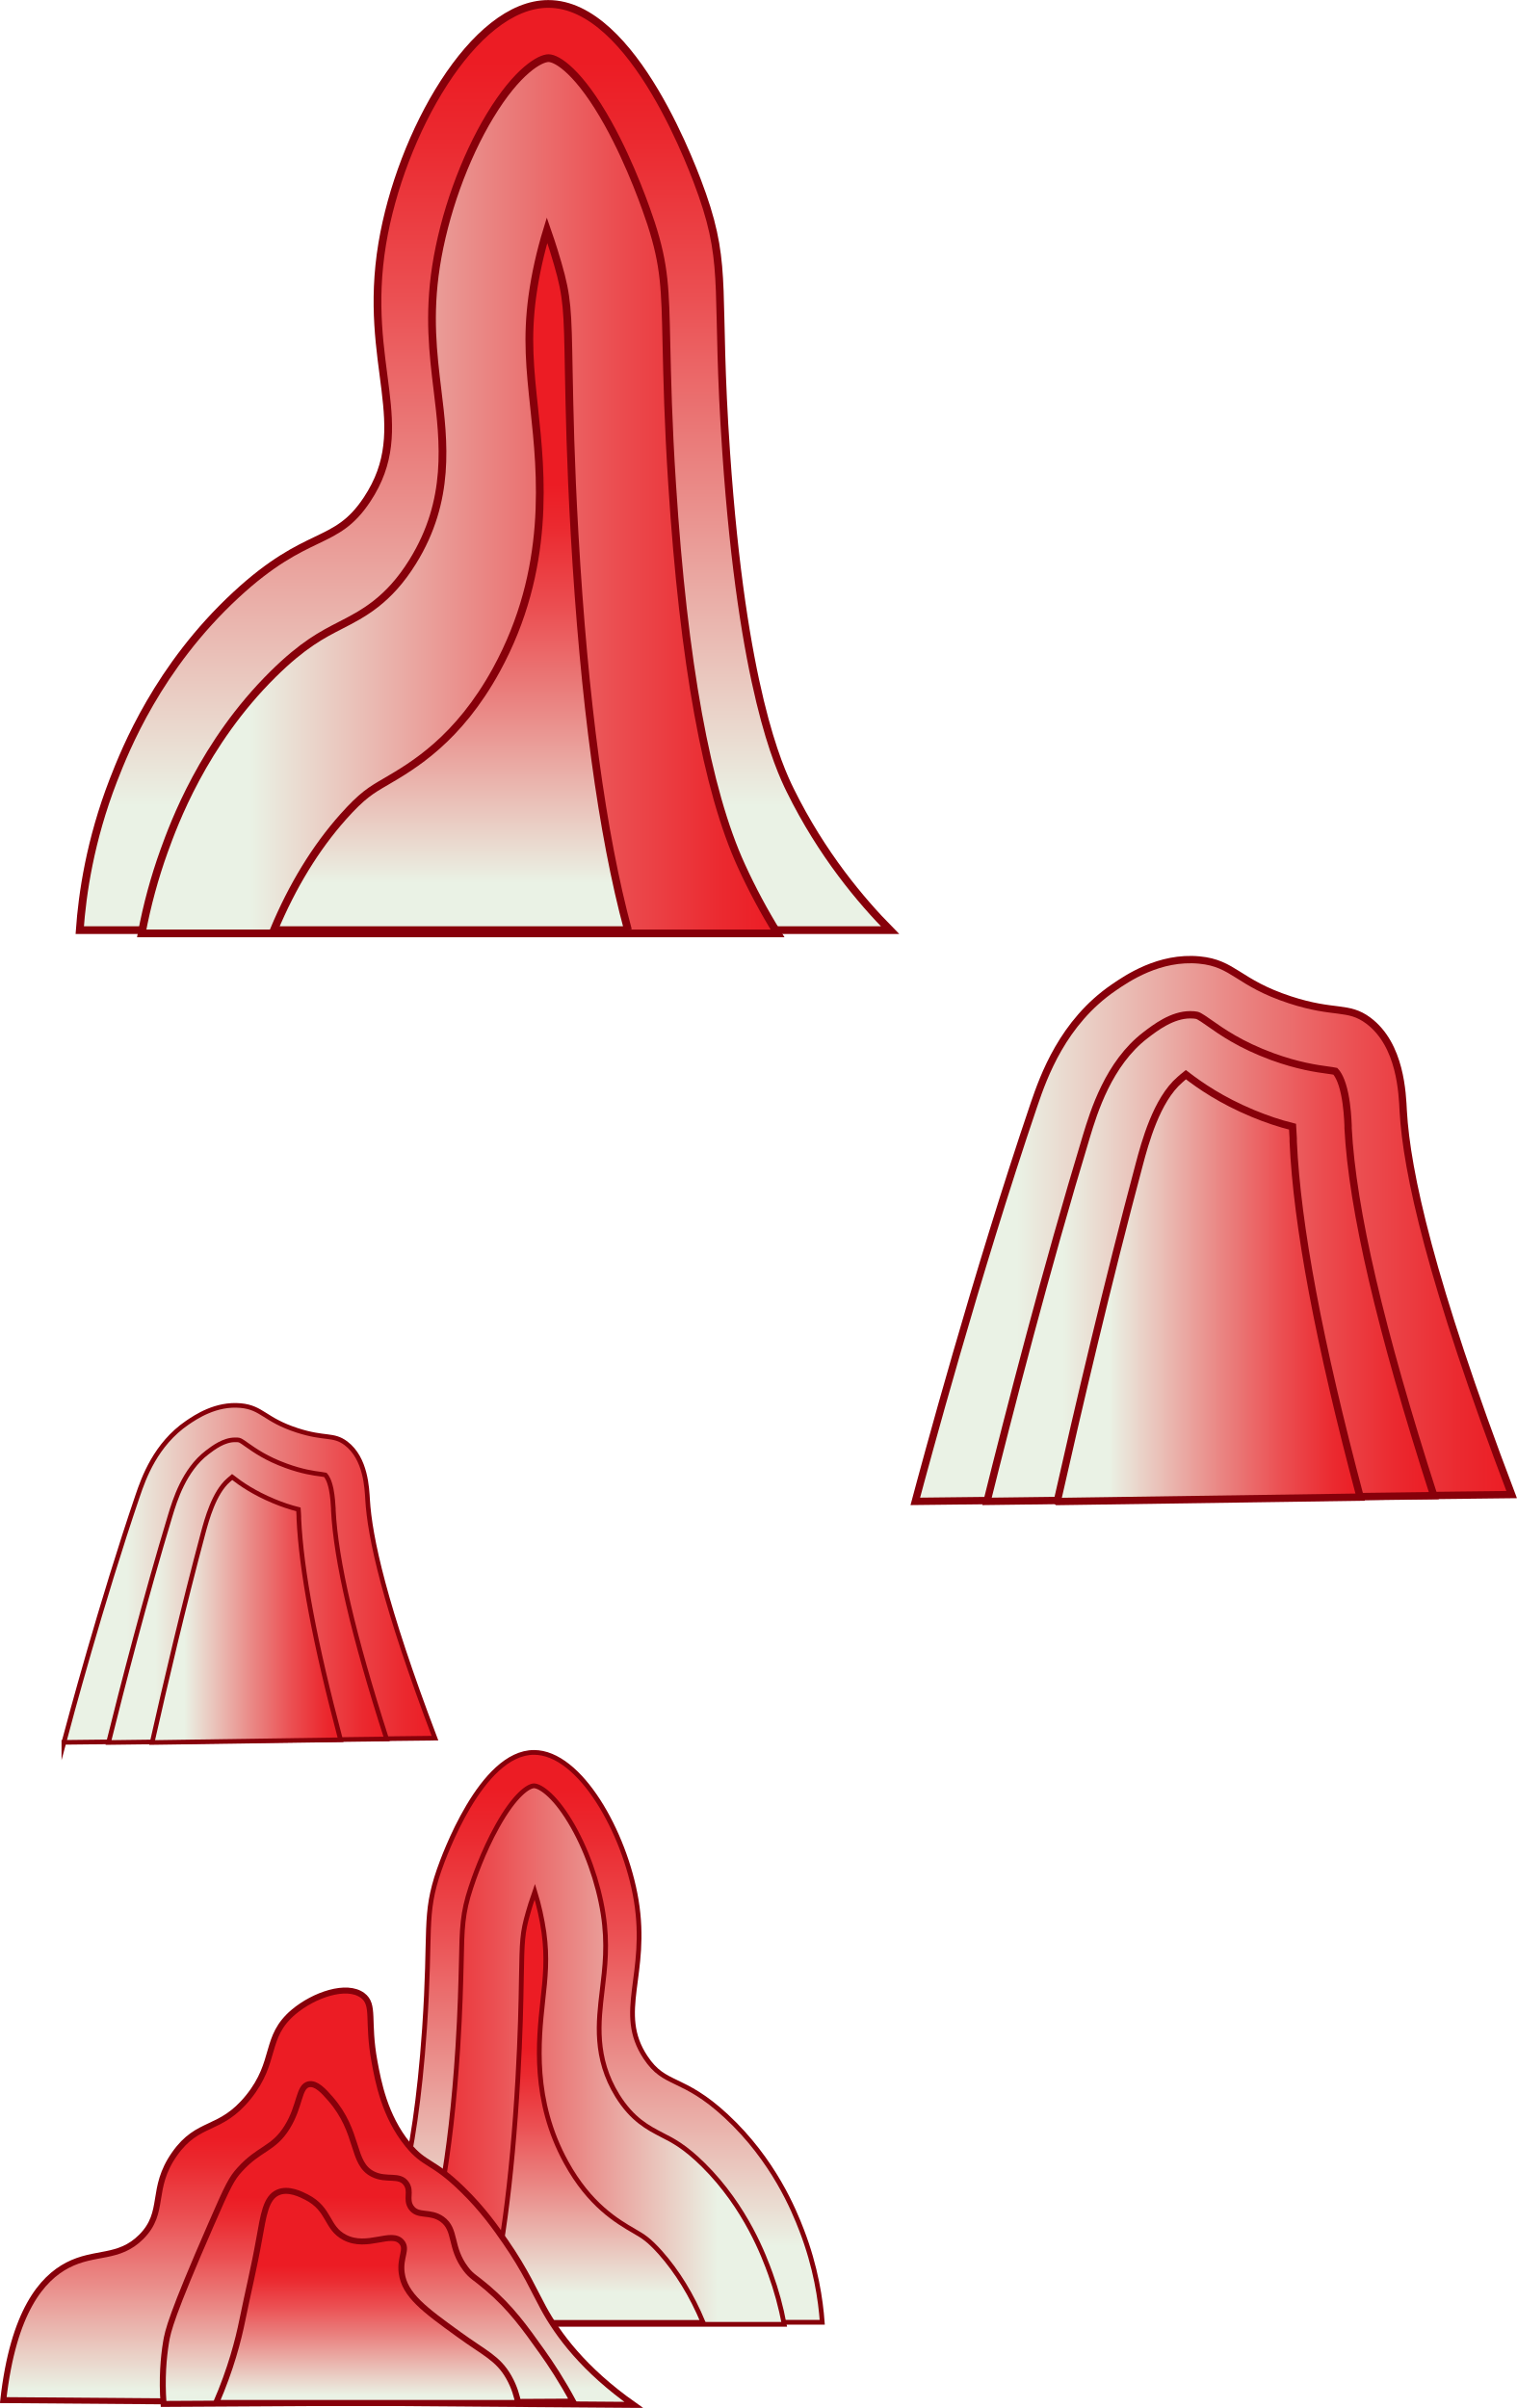
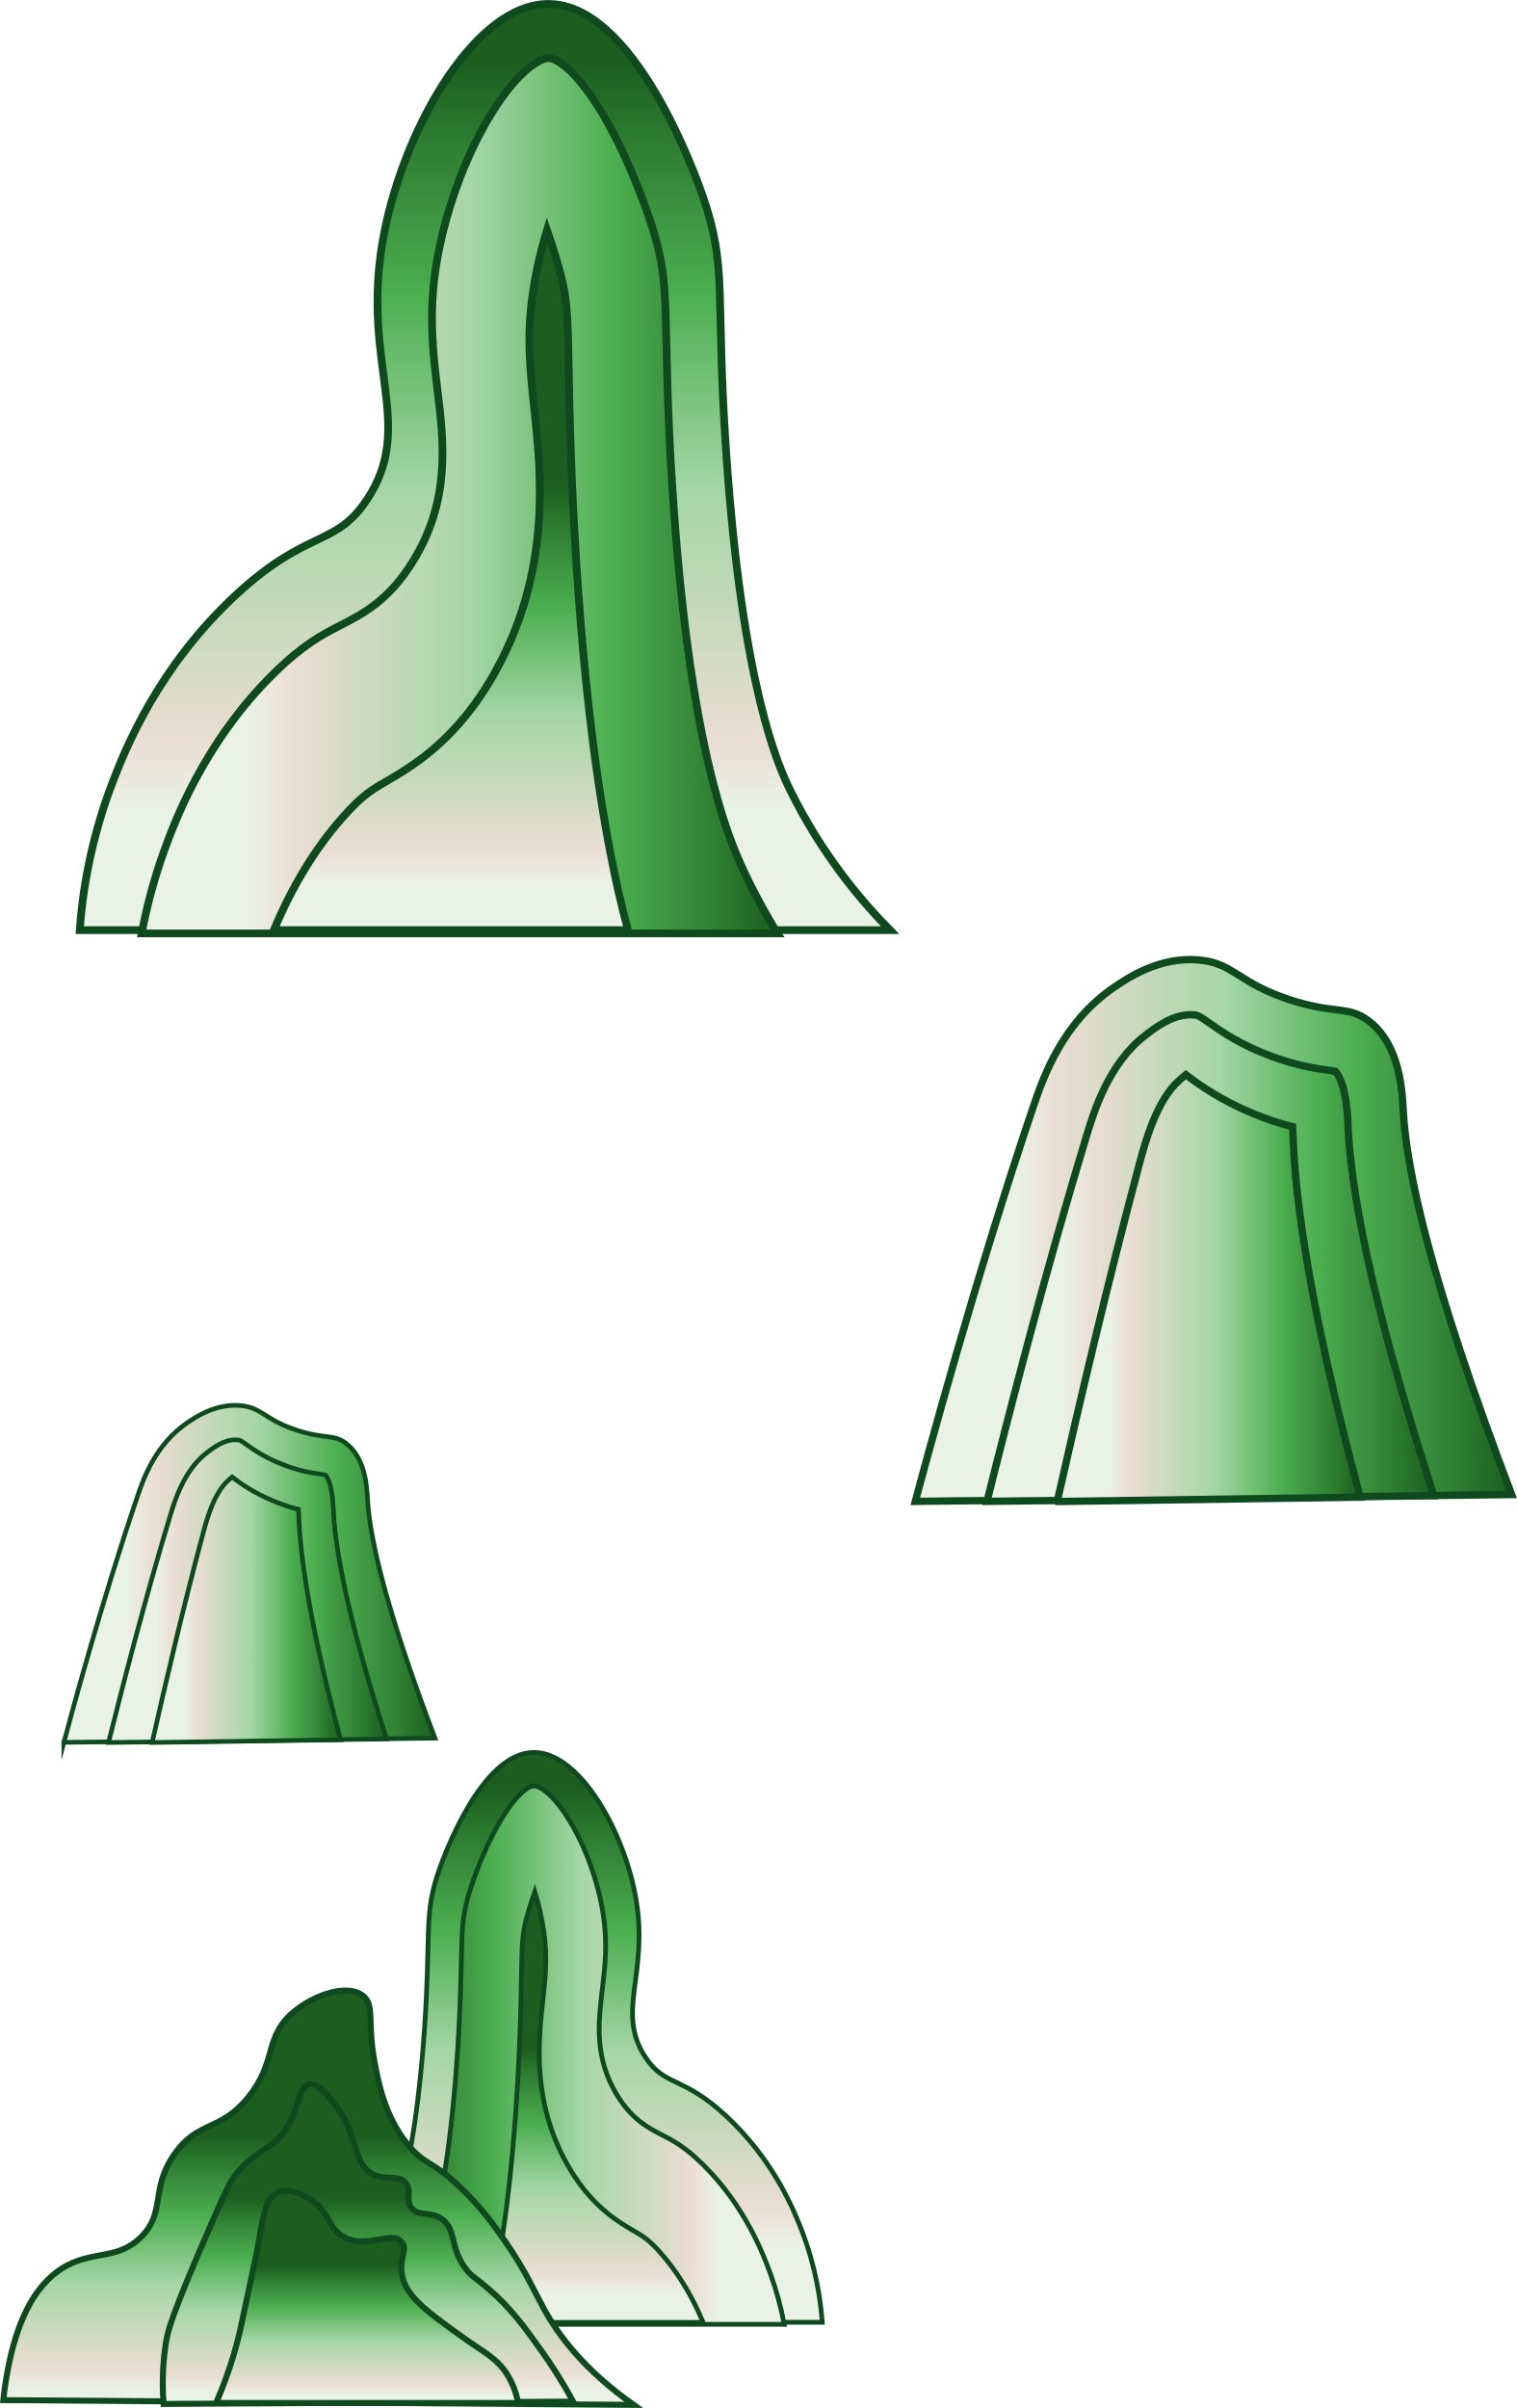
<svg xmlns="http://www.w3.org/2000/svg" xmlns:xlink="http://www.w3.org/1999/xlink" id="Layer_2" data-name="Layer 2" viewBox="0 0 111.67 177.26">
  <defs>
    <style>
      .cls-1 {
        fill: url(#linear-gradient-8);
      }

      .cls-1, .cls-2, .cls-3, .cls-4, .cls-5, .cls-6, .cls-7, .cls-8, .cls-9, .cls-10, .cls-11, .cls-12, .cls-13, .cls-14, .cls-15 {
-         stroke: #87000a;
+         stroke: #0f4a1f;
        stroke-miterlimit: 10;
      }

      .cls-1, .cls-8, .cls-11 {
        stroke-width: .54px;
      }

      .cls-2 {
        fill: url(#linear-gradient-4);
      }

      .cls-2, .cls-5, .cls-14 {
        stroke-width: .35px;
      }

      .cls-3 {
        fill: url(#linear-gradient-12);
      }

      .cls-3, .cls-4, .cls-10 {
        stroke-width: .34px;
      }

      .cls-4 {
        fill: url(#linear-gradient-11);
      }

      .cls-5 {
        fill: url(#linear-gradient-6);
      }

      .cls-6 {
        fill: url(#linear-gradient-2);
      }

      .cls-6, .cls-13, .cls-15 {
        stroke-width: .57px;
      }

      .cls-7 {
        fill: url(#linear-gradient-14);
      }

      .cls-7, .cls-9, .cls-12 {
        stroke-width: .44px;
      }

      .cls-8 {
        fill: url(#linear-gradient-7);
      }

      .cls-9 {
        fill: url(#linear-gradient-15);
      }

      .cls-10 {
        fill: url(#linear-gradient-10);
      }

      .cls-11 {
        fill: url(#linear-gradient-9);
      }

      .cls-12 {
        fill: url(#linear-gradient-13);
      }

      .cls-13 {
        fill: url(#linear-gradient);
      }

      .cls-14 {
        fill: url(#linear-gradient-5);
      }

      .cls-15 {
        fill: url(#linear-gradient-3);
      }
    </style>
    <linearGradient id="linear-gradient" x1="35.7" y1="70.57" x2="35.7" y2="4.56" gradientUnits="userSpaceOnUse">
      <stop offset=".17" stop-color="#eaf2e5" />
      <stop offset=".24" stop-color="#eaddd2" />
-       <stop offset=".52" stop-color="#ea8b88" />
-       <stop offset=".74" stop-color="#eb4f52" />
-       <stop offset=".91" stop-color="#eb2a30" />
-       <stop offset="1" stop-color="#ec1c24" />
+       <stop offset=".52" stop-color="#a5d6a7" />
+       <stop offset=".74" stop-color="#4caf50" />
+       <stop offset=".91" stop-color="#2e7d32" />
+       <stop offset="1" stop-color="#1b5e20" />
    </linearGradient>
    <linearGradient id="linear-gradient-2" x1="10.43" y1="36.49" x2="57.24" y2="36.49" xlink:href="#linear-gradient" />
    <linearGradient id="linear-gradient-3" x1="33.2" y1="71.01" x2="33.2" y2="35.66" xlink:href="#linear-gradient" />
    <linearGradient id="linear-gradient-4" x1="72.89" y1="172.25" x2="72.89" y2="131.63" gradientTransform="translate(115.07) scale(-1 1)" xlink:href="#linear-gradient" />
    <linearGradient id="linear-gradient-5" x1="57.35" y1="151.28" x2="86.15" y2="151.28" gradientTransform="translate(115.07) scale(-1 1)" xlink:href="#linear-gradient" />
    <linearGradient id="linear-gradient-6" x1="71.35" y1="172.52" x2="71.35" y2="150.77" gradientTransform="translate(115.07) scale(-1 1)" xlink:href="#linear-gradient" />
    <linearGradient id="linear-gradient-7" x1="67.38" y1="90.59" x2="111.28" y2="90.59" xlink:href="#linear-gradient" />
    <linearGradient id="linear-gradient-8" x1="72.66" y1="92.61" x2="105.55" y2="92.61" xlink:href="#linear-gradient" />
    <linearGradient id="linear-gradient-9" x1="77.83" y1="94.82" x2="100.12" y2="94.82" xlink:href="#linear-gradient" />
    <linearGradient id="linear-gradient-10" x1="4.7" y1="115.87" x2="32.02" y2="115.87" xlink:href="#linear-gradient" />
    <linearGradient id="linear-gradient-11" x1="7.99" y1="117.13" x2="28.45" y2="117.13" xlink:href="#linear-gradient" />
    <linearGradient id="linear-gradient-12" x1="11.2" y1="118.5" x2="25.07" y2="118.5" xlink:href="#linear-gradient" />
    <linearGradient id="linear-gradient-13" x1="-2584.33" y1="179.73" x2="-2584.33" y2="157.3" gradientTransform="translate(-2560.887) scale(-1 1)" xlink:href="#linear-gradient" />
    <linearGradient id="linear-gradient-14" x1="-2587.98" y1="179.03" x2="-2587.98" y2="161.72" gradientTransform="translate(-2560.887) scale(-1 1)" xlink:href="#linear-gradient" />
    <linearGradient id="linear-gradient-15" x1="-2587.92" y1="178.28" x2="-2587.92" y2="166.79" gradientTransform="translate(-2560.887) scale(-1 1)" xlink:href="#linear-gradient" />
  </defs>
  <g id="Layer_1-2" data-name="Layer 1">
    <g>
      <g>
        <path class="cls-13" d="M65.52,68.47c-2.11-2.14-5.01-5.55-7.35-10.3-.82-1.67-3.52-7.47-4.71-24.83-.82-11.85.14-13.57-1.76-19-.53-1.52-5.02-14.06-11.34-14.05-5.51,0-10.88,9.58-12.22,17.64-1.49,8.98,2.47,13.43-1.12,18.84-2.34,3.54-4.35,2.11-9.66,7.03-5.71,5.29-8.12,11.33-9.02,13.65-1.71,4.42-2.28,8.34-2.47,11.02,19.88,0,39.76,0,59.64,0Z" />
        <path class="cls-6" d="M57.24,68.71c-.99-1.6-1.88-3.26-2.66-4.97-2.54-5.53-4.26-14.97-5.1-28.07-.3-4.63-.36-7.78-.42-10.31-.09-4.1-.12-5.8-1.13-8.91-.31-.94-1.45-4.27-3.16-7.35-2.12-3.81-3.76-4.82-4.39-4.82-.6,0-2.28.89-4.31,4.25-1.9,3.14-3.38,7.28-3.97,11.07-.56,3.62-.22,6.43.11,9.15.46,3.78.98,8.07-1.83,12.6-1.78,2.87-3.67,3.84-5.33,4.69-1.34.69-2.73,1.4-4.94,3.58-5.16,5.1-7.32,11.06-8.03,13.02-.71,1.97-1.26,4-1.65,6.07h46.81Z" />
        <path class="cls-15" d="M46.23,68.47c-1.91-7.07-3.23-16.84-3.93-29.13-.31-5.41-.37-9.07-.43-12-.08-4.53-.1-5.47-.81-7.92-.12-.42-.39-1.33-.79-2.48-.49,1.6-.86,3.26-1.08,4.86-.42,3.07-.17,5.38.14,8.3.5,4.7,1.27,11.79-2.79,19.21-2.81,5.13-6.14,7.06-8.12,8.22-1.12.65-1.74,1.01-3.16,2.6-2.02,2.27-3.73,5.06-5.1,8.34h26.08Z" />
      </g>
      <g>
        <path class="cls-2" d="M23.83,170.96c1.3-1.32,3.08-3.41,4.52-6.34.5-1.03,2.16-4.6,2.9-15.28.5-7.29-.08-8.35,1.08-11.69.33-.94,3.09-8.65,6.98-8.65,3.39,0,6.69,5.89,7.52,10.86.92,5.53-1.52,8.26.69,11.59,1.44,2.18,2.68,1.3,5.94,4.32,3.51,3.26,5,6.97,5.55,8.4,1.05,2.72,1.4,5.13,1.52,6.78-12.23,0-24.46,0-36.7,0Z" />
        <path class="cls-14" d="M28.92,171.1c.61-.99,1.16-2.01,1.64-3.06,1.56-3.4,2.62-9.21,3.14-17.27.18-2.85.22-4.79.26-6.34.05-2.52.07-3.57.7-5.48.19-.58.89-2.63,1.95-4.52,1.3-2.34,2.31-2.97,2.7-2.97.37,0,1.4.55,2.65,2.62,1.17,1.93,2.08,4.48,2.44,6.81.35,2.23.13,3.96-.07,5.63-.28,2.33-.6,4.96,1.12,7.75,1.1,1.77,2.26,2.36,3.28,2.89.83.42,1.68.86,3.04,2.2,3.17,3.14,4.5,6.81,4.94,8.01.44,1.21.78,2.46,1.02,3.73h-28.8Z" />
        <path class="cls-5" d="M35.7,170.96c1.18-4.35,1.99-10.36,2.42-17.92.19-3.33.23-5.58.26-7.39.05-2.79.06-3.36.5-4.87.07-.26.24-.82.49-1.53.3.98.53,2.01.67,2.99.26,1.89.11,3.31-.09,5.11-.31,2.89-.78,7.26,1.72,11.82,1.73,3.16,3.78,4.35,5,5.06.69.4,1.07.62,1.95,1.6,1.24,1.4,2.3,3.12,3.14,5.13h-16.04Z" />
      </g>
      <g>
        <path class="cls-8" d="M67.38,110.52c.7-2.61,4.46-16.61,8.74-29.21.71-2.08,2.12-6.05,5.86-8.61.99-.68,3.37-2.31,6.31-2.03,2.55.24,2.82,1.67,6.67,2.93,3.31,1.08,4.26.41,5.77,1.53,2.4,1.8,2.5,5.39,2.57,6.67.25,4.43,1.98,12.43,7.98,28.22-14.63.17-29.27.33-43.9.5Z" />
        <path class="cls-1" d="M72.66,110.52c1.61-6.47,4.37-17.18,7.32-26.89.53-1.74,1.62-5.35,4.35-7.43.73-.56,1.96-1.5,3.29-1.5.09,0,.18,0,.27.01.31.03.34.04,1.13.59.92.65,2.3,1.62,4.64,2.48,1.9.69,3.24.88,4.13,1,.13.02.37.05.51.08.16.17.47.61.69,1.69.18.88.23,1.81.25,2.31v.19c.31,5.95,2.37,14.81,6.31,27.05l-32.89.42Z" />
        <path class="cls-11" d="M77.83,110.52c1.54-6.84,3.73-16.18,6.04-24.82.41-1.54,1.26-4.73,2.99-6.22.13-.12.29-.25.44-.37,1.08.83,2.6,1.88,4.92,2.85.99.41,1.96.74,2.93.98.02.34.04.64.05.86v.23c.28,6.19,1.89,14.76,4.93,26.18l-22.29.32Z" />
      </g>
      <g>
        <path class="cls-10" d="M4.7,128.27c.43-1.62,2.77-10.34,5.44-18.18.44-1.29,1.32-3.77,3.65-5.36.62-.42,2.1-1.43,3.93-1.26,1.59.15,1.75,1.04,4.15,1.82,2.06.67,2.65.25,3.59.95,1.49,1.12,1.55,3.36,1.6,4.15.16,2.75,1.23,7.74,4.96,17.56-9.11.1-18.21.21-27.32.31Z" />
        <path class="cls-4" d="M7.99,128.27c1-4.03,2.72-10.69,4.55-16.73.33-1.08,1.01-3.33,2.71-4.62.46-.35,1.22-.93,2.05-.93.06,0,.11,0,.17,0,.19.02.21.02.7.37.57.4,1.43,1.01,2.89,1.54,1.18.43,2.02.55,2.57.62.08.01.23.03.32.05.1.11.29.38.43,1.05.11.55.14,1.13.16,1.44v.12c.19,3.7,1.47,9.21,3.92,16.83l-20.47.26Z" />
        <path class="cls-3" d="M11.2,128.27c.96-4.26,2.32-10.07,3.76-15.44.26-.96.79-2.94,1.86-3.87.08-.07.18-.15.27-.23.67.52,1.62,1.17,3.06,1.77.62.26,1.22.46,1.82.61.02.21.02.4.03.53v.14c.18,3.85,1.18,9.19,3.07,16.29l-13.87.2Z" />
      </g>
      <g>
        <path class="cls-12" d="M46.65,177.03c-3.69-2.6-5.59-5.19-6.65-7.14-.65-1.19-1.31-2.73-2.8-4.88-.71-1.02-1.65-2.37-3.15-3.83-2.24-2.19-2.76-1.75-4.03-3.31-1.72-2.11-2.18-4.65-2.45-6.1-.56-3.02.05-4.19-.88-4.88-1.17-.87-3.57-.05-5.08,1.22-2.2,1.86-1.19,3.62-3.33,6.27-2.09,2.58-3.67,1.68-5.43,4.18-1.82,2.59-.62,4.26-2.45,6.1-1.67,1.67-3.39,1.03-5.43,2.09-1.86.97-3.99,3.38-4.73,9.93,15.47.12,30.93.23,46.4.35Z" />
        <path class="cls-7" d="M42.18,176.77c-.81-1.5-1.61-2.72-2.28-3.66-1.26-1.77-2.29-3.22-4.03-4.7-.91-.78-1.14-.81-1.58-1.39-1.21-1.6-.67-2.88-1.75-3.66-.9-.64-1.78-.14-2.28-.87-.41-.61.05-1.16-.35-1.74-.5-.73-1.45-.2-2.45-.7-1.62-.8-.96-3.07-3.15-5.57-.47-.54-1.03-1.16-1.58-1.05-.76.16-.61,1.56-1.58,3.14-1.01,1.65-2.05,1.54-3.5,3.14-.59.65-.85,1.13-2.1,4.01-2.95,6.76-3.19,7.86-3.33,8.71-.18,1.11-.32,2.65-.18,4.53,10.04-.06,20.08-.12,30.11-.17Z" />
        <path class="cls-9" d="M38.15,176.9c-.09-.46-.27-1.17-.7-1.92-.8-1.4-1.77-1.75-3.68-3.14-2.5-1.81-3.99-2.89-4.2-4.53-.15-1.15.45-1.73,0-2.26-.74-.89-2.51.53-4.2-.35-1.36-.71-1.07-2.07-2.8-2.96-.41-.21-1.33-.68-2.1-.35-.9.39-1.07,1.65-1.4,3.48-.35,1.98-.83,3.95-1.23,5.92-.3,1.49-.85,3.6-1.93,6.1,7.41,0,14.82,0,22.24,0Z" />
      </g>
    </g>
  </g>
</svg>
